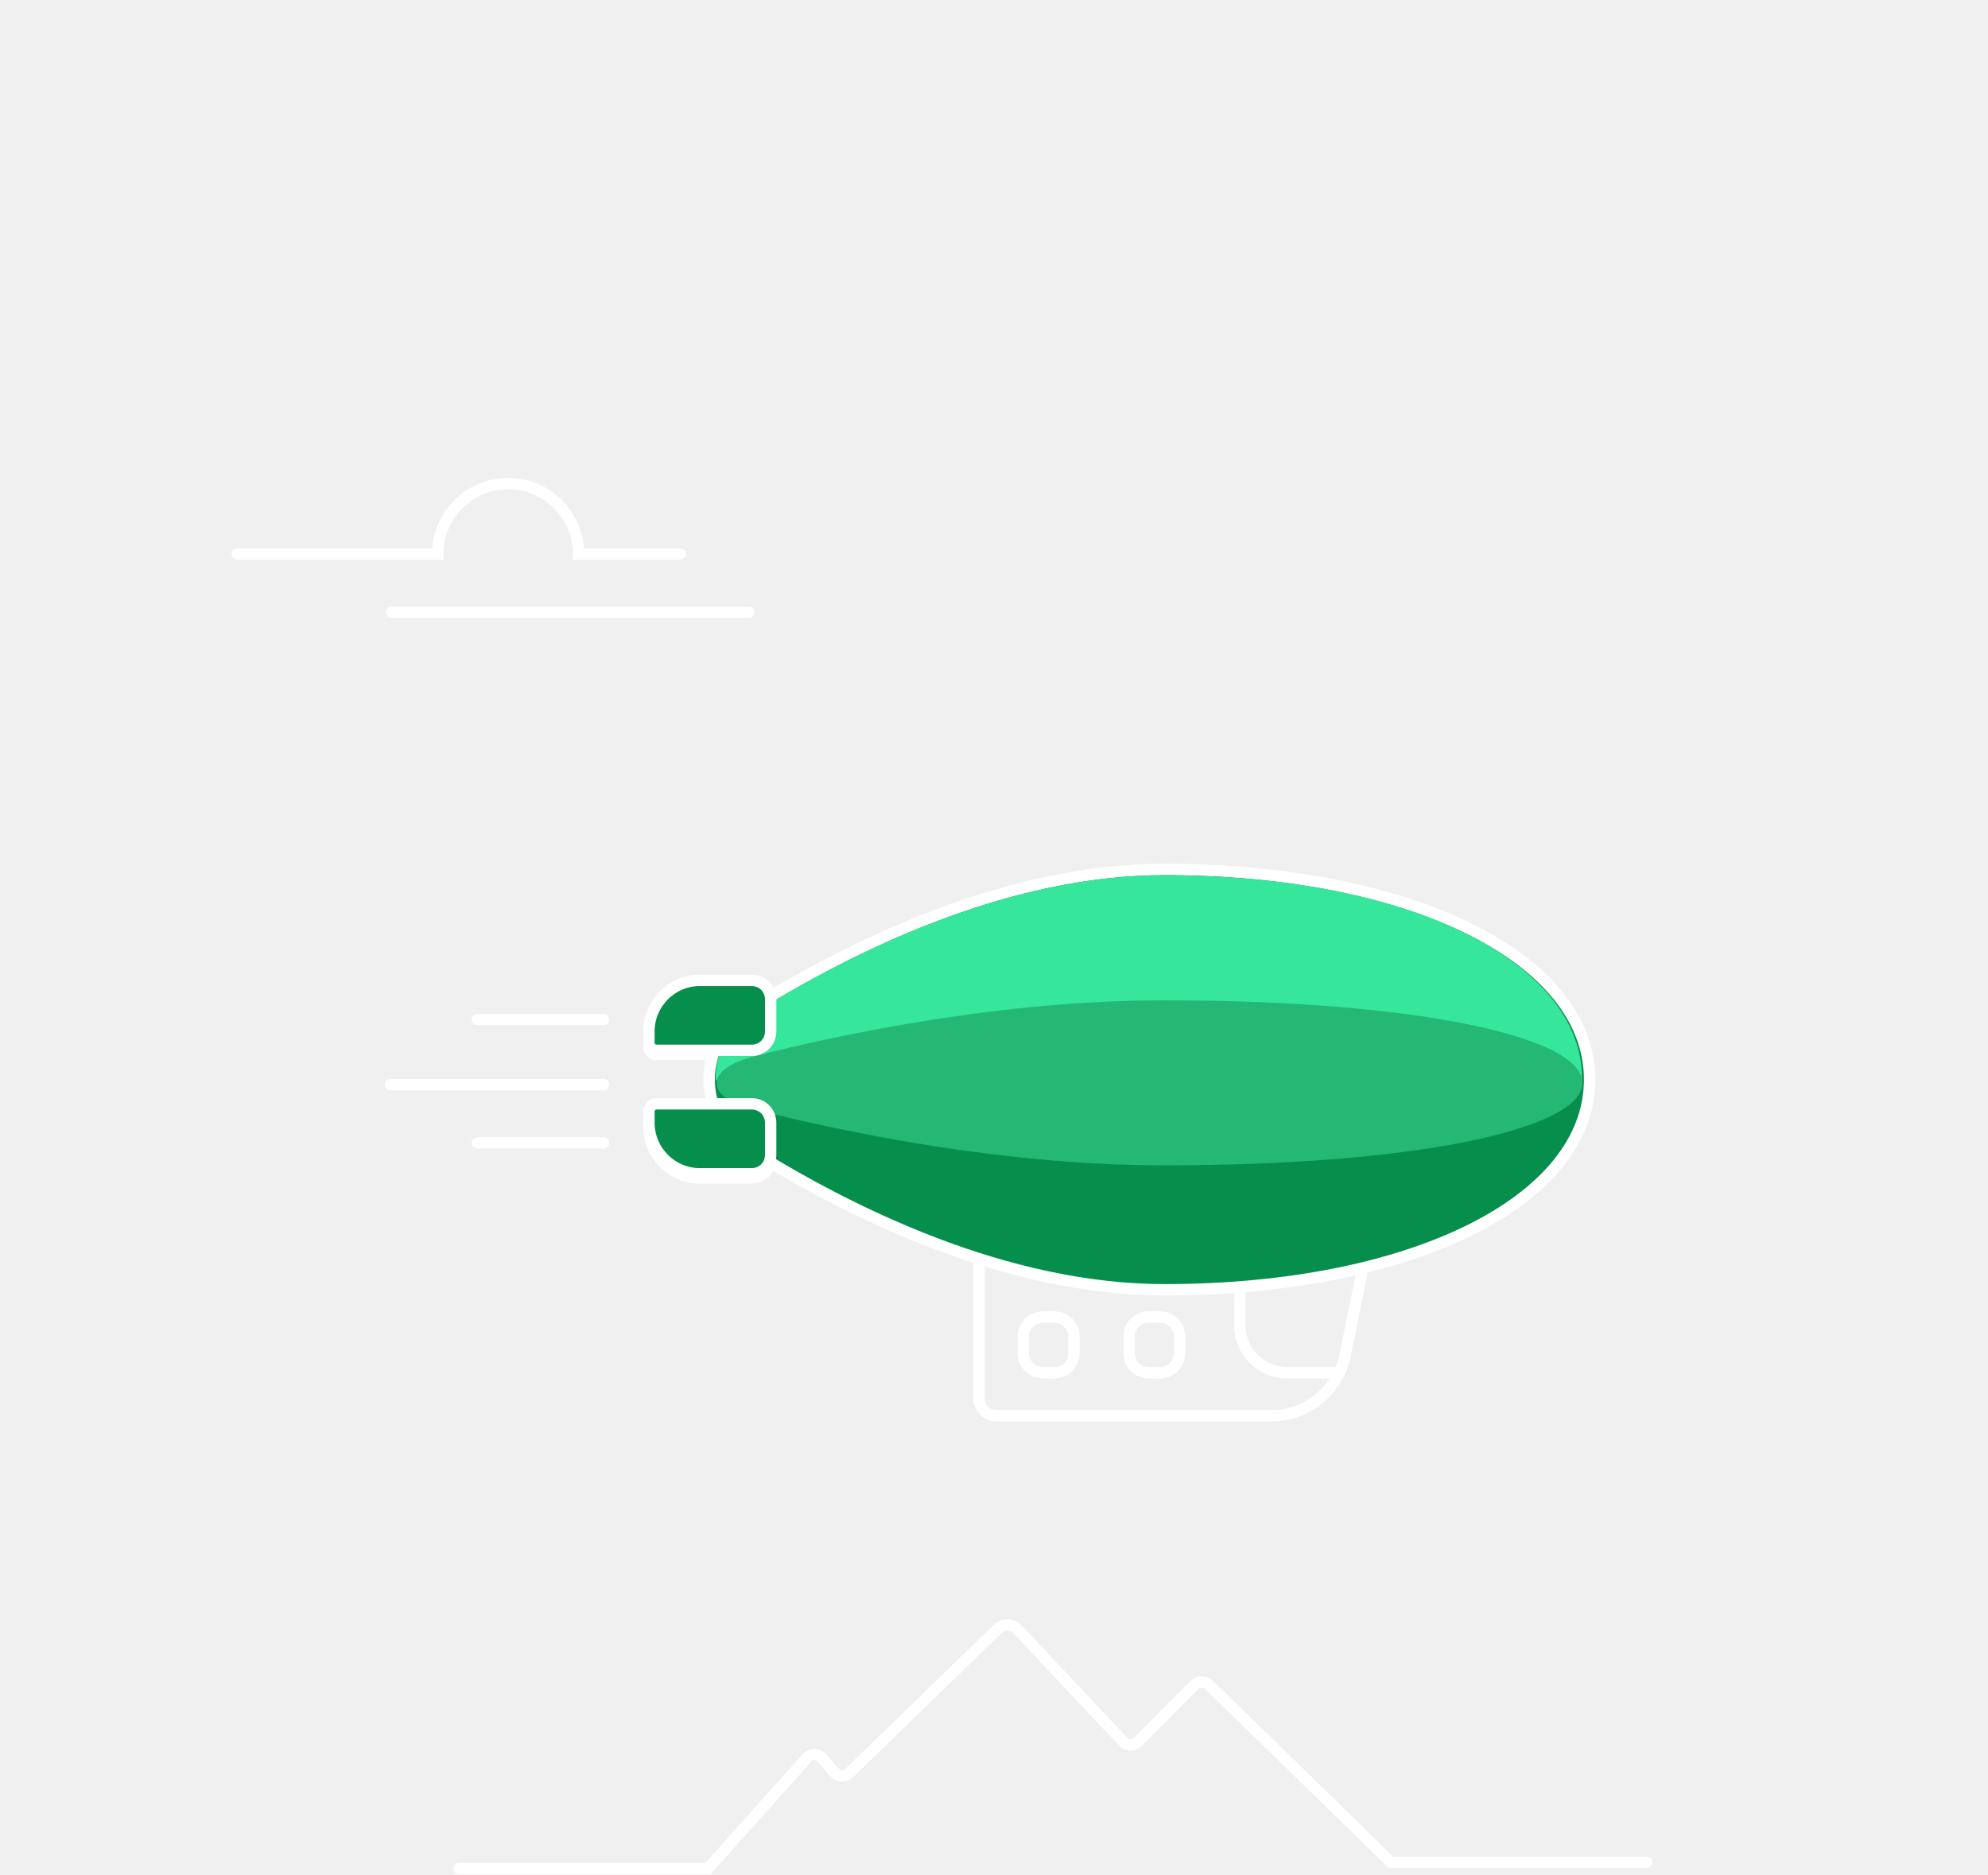
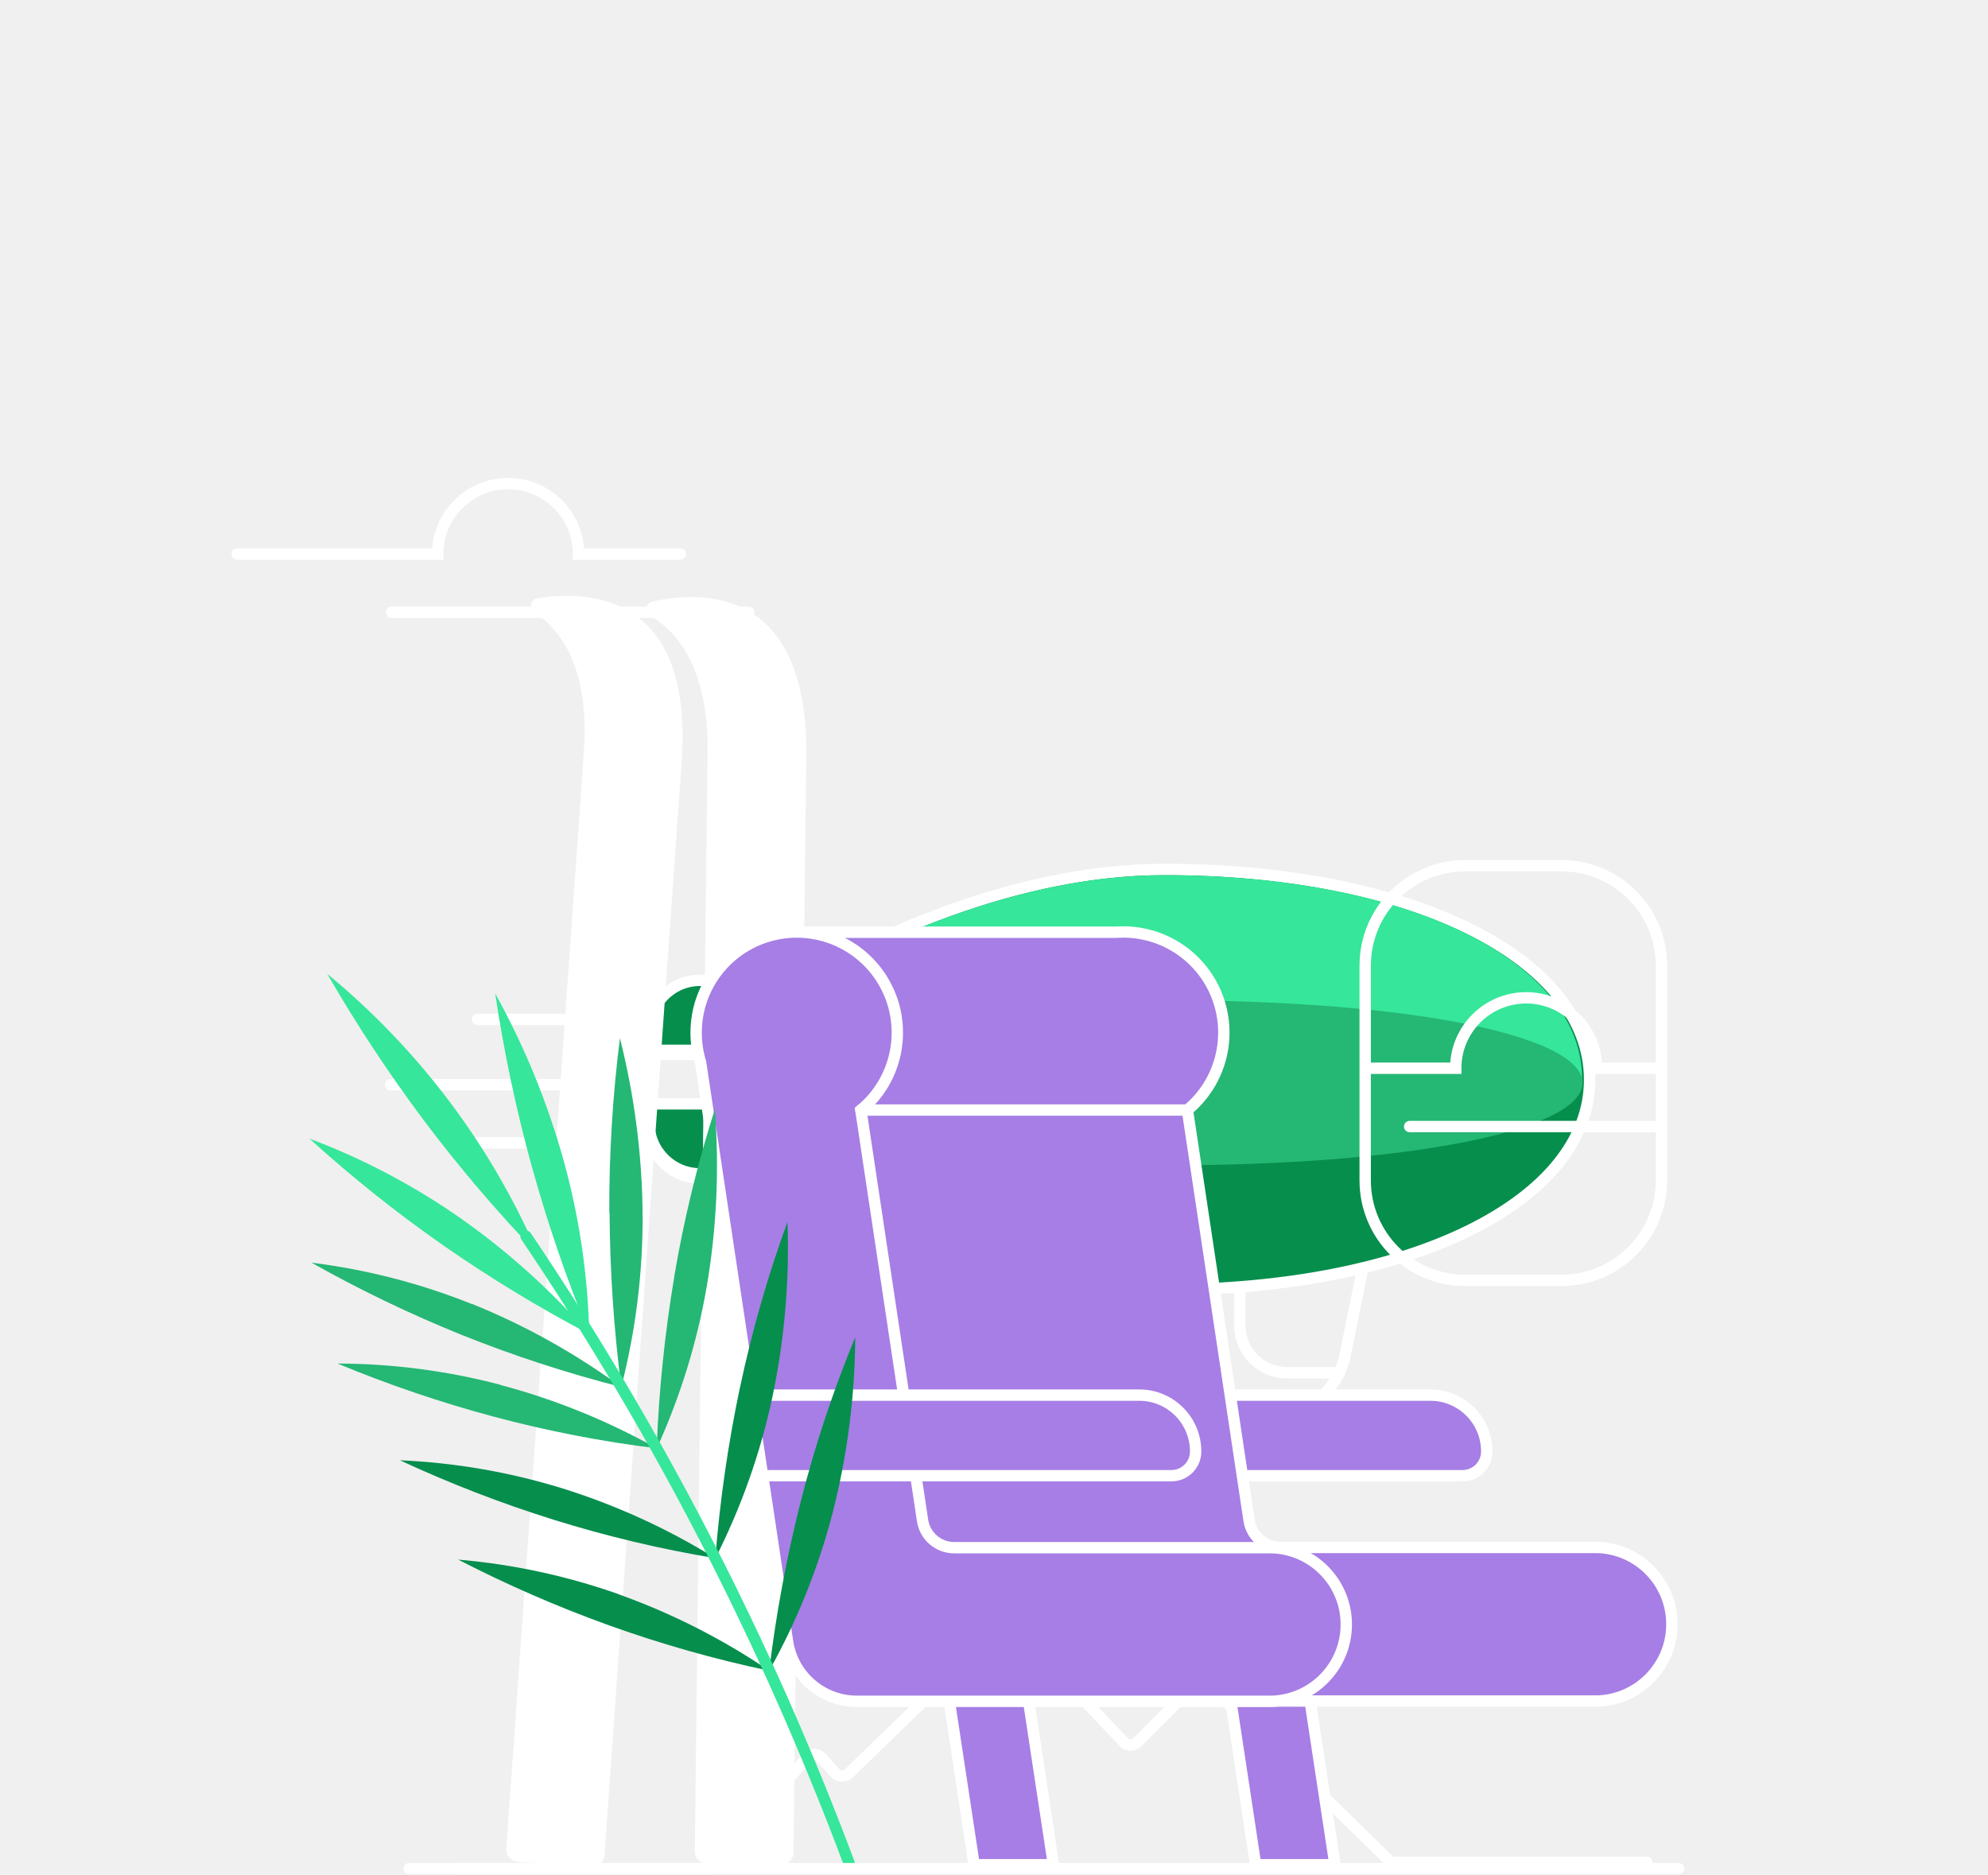
<svg xmlns="http://www.w3.org/2000/svg" xmlns:xlink="http://www.w3.org/1999/xlink" viewBox="0 0 350 330">
-   <defs>
-     <path id="keel-top" fill="#068e4d" stroke="#fff" stroke-linecap="round" stroke-linejoin="round" stroke-width="2" d="M123.23,173.34h9.16a3.29,3.29,0,0,1,3.29,3.3v5.71a3.29,3.29,0,0,1-3.29,3.3H115.57a1.32,1.32,0,0,1-1.32-1.32v-2a9,9,0,0,1,9-9">
-       <animateTransform begin="0" attributeName="transform" type="translate" values="0 0; 0, -2; 0 0; 0, 2; 0 0" dur="2s" repeatCount="indefinite" additive="sum" />
-     </path>
-     <path id="keel-bottom" fill="#068e4d" stroke="#fff" stroke-linecap="round" stroke-linejoin="round" stroke-width="2" d="M123.23,207.39h9.16a3.29,3.29,0,0,0,3.29-3.3v-5.71a3.29,3.29,0,0,0-3.29-3.3H115.57a1.32,1.32,0,0,0-1.32,1.32v2a9,9,0,0,0,9,9">
-       <animateTransform begin="0" attributeName="transform" type="translate" values="0 0; 0, -2; 0 0; 0, 2; 0 0" dur="2s" repeatCount="indefinite" additive="sum" />
-     </path>
-   </defs>
-   <g id="dirigible">
-     <g id="gondola">
-       <path d="M175.44,249.28h48.36a13.27,13.27,0,0,0,13-10.65l3.74-18.32H172.36v25.89A3.09,3.09,0,0,0,175.44,249.28Z" fill="none" stroke="#fff" stroke-linecap="round" stroke-linejoin="round" stroke-width="2" />
-       <path d="M235.79,241.69h-9.22a8.31,8.31,0,0,1-8.28-8.31V220.31" fill="none" stroke="#fff" stroke-linecap="round" stroke-miterlimit="10" stroke-width="2" />
-       <path d="M204.25,231.88h-2.05a3.45,3.45,0,0,0-3.43,3.45v2.92a3.45,3.45,0,0,0,3.43,3.45h2.05a3.45,3.45,0,0,0,3.43-3.45v-2.92A3.44,3.44,0,0,0,204.25,231.88Z" fill="none" stroke="#fff" stroke-linecap="round" stroke-linejoin="round" stroke-width="2" />
-       <path d="M185.64,231.88h-2.05a3.45,3.45,0,0,0-3.43,3.45v2.92a3.45,3.45,0,0,0,3.43,3.45h2.05a3.45,3.45,0,0,0,3.43-3.45v-2.92A3.45,3.45,0,0,0,185.64,231.88Z" fill="none" stroke="#fff" stroke-linecap="round" stroke-linejoin="round" stroke-width="2" />
-       <animateTransform attributeName="transform" type="skewX" values="0; -1.5; 0; 1.5; 0" dur="2s" begin="0" repeatCount="indefinite" additive="sum" />
-       <animateTransform attributeName="transform" type="translate" values="0,0; 5,-1.5; 0,0; -5,-1.5; 0,0" dur="2s" begin="0" repeatCount="indefinite" additive="sum" />
+   <g id="first-scene">
+     <defs>
+       <path id="keel-top" fill="#068e4d" stroke="#fff" stroke-linecap="round" stroke-linejoin="round" stroke-width="2" d="M123.23,173.34h9.16a3.29,3.29,0,0,1,3.29,3.3v5.71a3.29,3.29,0,0,1-3.29,3.3H115.57a1.32,1.32,0,0,1-1.32-1.32v-2a9,9,0,0,1,9-9">
+         <animateTransform begin="0" attributeName="transform" type="translate" values="0 0; 0, -2; 0 0; 0, 2; 0 0" dur="2s" repeatCount="indefinite" additive="sum" />
+       </path>
+       <path id="keel-bottom" fill="#068e4d" stroke="#fff" stroke-linecap="round" stroke-linejoin="round" stroke-width="2" d="M123.23,207.39h9.16a3.29,3.29,0,0,0,3.29-3.3v-5.71a3.29,3.29,0,0,0-3.29-3.3H115.57a1.32,1.32,0,0,0-1.32,1.32v2a9,9,0,0,0,9,9">
+         <animateTransform begin="0" attributeName="transform" type="translate" values="0 0; 0, -2; 0 0; 0, 2; 0 0" dur="2s" repeatCount="indefinite" additive="sum" />
+       </path>
+     </defs>
+     <g id="dirigible">
+       <g id="gondola">
+         <path d="M175.44,249.28h48.36a13.27,13.27,0,0,0,13-10.65l3.74-18.32H172.36v25.89A3.09,3.09,0,0,0,175.44,249.28Z" fill="none" stroke="#fff" stroke-linecap="round" stroke-linejoin="round" stroke-width="2" />
+         <path d="M235.79,241.69h-9.22a8.31,8.31,0,0,1-8.28-8.31V220.31" fill="none" stroke="#fff" stroke-linecap="round" stroke-miterlimit="10" stroke-width="2" />
+         <path d="M204.25,231.88h-2.05a3.45,3.45,0,0,0-3.43,3.45v2.92a3.45,3.45,0,0,0,3.43,3.45h2.05a3.45,3.45,0,0,0,3.43-3.45v-2.92A3.44,3.44,0,0,0,204.25,231.88Z" fill="none" stroke="#fff" stroke-linecap="round" stroke-linejoin="round" stroke-width="2" />
+         <path d="M185.64,231.88h-2.05a3.45,3.45,0,0,0-3.43,3.45v2.92a3.45,3.45,0,0,0,3.43,3.45h2.05a3.45,3.45,0,0,0,3.43-3.45v-2.92A3.45,3.45,0,0,0,185.64,231.88Z" fill="none" stroke="#fff" stroke-linecap="round" stroke-linejoin="round" stroke-width="2" />
+         <animateTransform attributeName="transform" type="skewX" values="0; -1.5; 0; 1.5; 0" dur="2s" begin="0" repeatCount="indefinite" additive="sum" />
+         <animateTransform attributeName="transform" type="translate" values="0,0; 5,-1.5; 0,0; -5,-1.5; 0,0" dur="2s" begin="0" repeatCount="indefinite" additive="sum" />
+       </g>
+       <g id="balloon">
+         <use xlink:href="#keel-top" />
+         <use xlink:href="#keel-bottom" />
+         <path d="M205,227.08c43.38,0,74.86-15.55,74.86-37s-31.48-37-74.86-37c-27.94,0-55.36,13.53-73.46,24.87a14.3,14.3,0,0,0,0,24.21c18.09,11.33,45.52,24.87,73.46,24.87" fill="#068e4d" />
+         <path d="M205,227.08c43.38,0,74.86-15.55,74.86-37s-31.48-37-74.86-37c-27.94,0-55.36,13.53-73.46,24.87a14.3,14.3,0,0,0,0,24.21C149.63,213.54,177.06,227.08,205,227.08Z" fill="none" stroke="#fff" stroke-width="2" />
+         <path d="M126,190.2a12.93,12.93,0,016.07-11.43c16.74-10.5,44.58-24.68,72.81-24.68,44.81,0,73.64,16,73.64,35.75v.37" fill="#36e69a" />
+         <path d="M132.18,195.12c16.74,4.27,44.58,10,72.81,10,44.14,0,72.75-6.32,73.6-14.18-0.86,19.34-29.45,34.86-73.6,34.86-28.23,0-56.07-14.19-72.81-24.68a12.88,12.88,0,0,1-6-10.18c0.26,1.61,2.26,3.18,6,4.14" fill="#068e4d" />
+         <path d="M132.18,186.12c16.74-4.27,44.58-10,72.81-10,44.53,0,73.26,6.43,73.61,14.38v.51c-.85,7.86-29.45,14.17-73.6,14.17-28.23,0-56.07-5.76-72.81-10-3.79-1-5.79-2.53-6-4.13v-.51c.13-1.69,2.15-3.36,6.1-4.37" fill="#25b774">
+           <animate dur="2s" attributeName="d" values="                           M132.18,186.12c16.74-4.27,44.58-10,72.81-10,44.53,0,73.26,6.43,73.61,14.38v.51c-.85,7.86-29.45,14.17-73.6,14.17-28.23,0-56.07-5.76-72.81-10-3.79-1-5.79-2.53-6-4.13v-.51c.13-1.69,2.15-3.36,6.1-4.37;                           M132.18,186.12c17.25-2.7,44.58-6.63,72.81-6.63,44.53,0,69,3.7,73.61,11.01v.51c-.85,7.86-29.45,18.93-73.6,18.93-28.23,0-58.08-8.71-72.81-14.76-3.63-1.49-5.79-2.53-6-4.13v-.51c.13-1.69,2.15-3.36,6.1-4.37;                           M132.18,186.12c16.74-4.27,44.58-10,72.81-10,44.53,0,73.26,6.43,73.61,14.38v.51c-.85,7.86-29.45,14.17-73.6,14.17-28.23,0-56.07-5.76-72.81-10-3.79-1-5.79-2.53-6-4.13v-.51c.13-1.69,2.15-3.36,6.1-4.37;                           M132.18,186.12c15.2-6.63,44.58-15.72,72.81-15.72,44.53,0,73.26,12.15,73.61,20.1v.51c-4.28,7.86-30.9,10.22-73.6,10.22-28.23,0-57.4-3.86-72.81-6.05-3.88-.55-5.79-2.53-6-4.13v-.51c.13-1.69,2.15-3.36,6.1-4.37;                           M132.18,186.12c16.74-4.27,44.58-10,72.81-10,44.53,0,73.26,6.43,73.61,14.38v.51c-.85,7.86-29.45,14.17-73.6,14.17-28.23,0-56.07-5.76-72.81-10-3.79-1-5.79-2.53-6-4.13v-.51c.13-1.69,2.15-3.36,6.1-4.37;                          " repeatCount="indefinite" fill="freeze" />
+         </path>
+         <use xlink:href="#keel-top" transform="scale(1, -1) translate(0,-380)" />
+         <use xlink:href="#keel-bottom" transform="scale(1, -1) translate(0,-380)" />
+       </g>
    </g>
-     <g id="balloon">
-       <use xlink:href="#keel-top" />
-       <use xlink:href="#keel-bottom" />
-       <path d="M205,227.08c43.38,0,74.86-15.55,74.86-37s-31.48-37-74.86-37c-27.94,0-55.36,13.53-73.46,24.87a14.3,14.3,0,0,0,0,24.21c18.09,11.33,45.52,24.87,73.46,24.87" fill="#068e4d" />
-       <path d="M205,227.08c43.38,0,74.86-15.55,74.86-37s-31.48-37-74.86-37c-27.94,0-55.36,13.53-73.46,24.87a14.3,14.3,0,0,0,0,24.21C149.63,213.54,177.06,227.08,205,227.08Z" fill="none" stroke="#fff" stroke-width="2" />
-       <path d="M126,190.2a12.93,12.93,0,016.07-11.43c16.74-10.5,44.58-24.68,72.81-24.68,44.81,0,73.64,16,73.64,35.75v.37" fill="#36e69a" />
-       <path d="M132.18,195.12c16.74,4.27,44.58,10,72.81,10,44.14,0,72.75-6.32,73.6-14.18-0.86,19.34-29.45,34.86-73.6,34.86-28.23,0-56.07-14.19-72.81-24.68a12.88,12.88,0,0,1-6-10.18c0.26,1.61,2.26,3.18,6,4.14" fill="#068e4d" />
-       <path d="M132.18,186.12c16.74-4.27,44.58-10,72.81-10,44.53,0,73.26,6.43,73.61,14.38v.51c-.85,7.86-29.45,14.17-73.6,14.17-28.23,0-56.07-5.76-72.81-10-3.79-1-5.79-2.53-6-4.13v-.51c.13-1.69,2.15-3.36,6.1-4.37" fill="#25b774">
-         <animate dur="2s" attributeName="d" values="                       M132.18,186.12c16.74-4.27,44.58-10,72.81-10,44.53,0,73.26,6.43,73.61,14.38v.51c-.85,7.86-29.45,14.17-73.6,14.17-28.23,0-56.07-5.76-72.81-10-3.79-1-5.79-2.53-6-4.13v-.51c.13-1.69,2.15-3.36,6.1-4.37;                       M132.18,186.12c17.25-2.7,44.58-6.63,72.81-6.63,44.53,0,69,3.7,73.61,11.01v.51c-.85,7.86-29.45,18.93-73.6,18.93-28.23,0-58.08-8.71-72.81-14.76-3.63-1.49-5.79-2.53-6-4.13v-.51c.13-1.69,2.15-3.36,6.1-4.37;                       M132.18,186.12c16.74-4.27,44.58-10,72.81-10,44.53,0,73.26,6.43,73.61,14.38v.51c-.85,7.86-29.45,14.17-73.6,14.17-28.23,0-56.07-5.76-72.81-10-3.79-1-5.79-2.53-6-4.13v-.51c.13-1.69,2.15-3.36,6.1-4.37;                       M132.18,186.12c15.2-6.63,44.58-15.72,72.81-15.72,44.53,0,73.26,12.15,73.61,20.1v.51c-4.28,7.86-30.9,10.22-73.6,10.22-28.23,0-57.4-3.86-72.81-6.05-3.88-.55-5.79-2.53-6-4.13v-.51c.13-1.69,2.15-3.36,6.1-4.37;                       M132.18,186.12c16.74-4.27,44.58-10,72.81-10,44.53,0,73.26,6.43,73.61,14.38v.51c-.85,7.86-29.45,14.17-73.6,14.17-28.23,0-56.07-5.76-72.81-10-3.79-1-5.79-2.53-6-4.13v-.51c.13-1.69,2.15-3.36,6.1-4.37;                      " repeatCount="indefinite" fill="freeze" />
+     <g id="clouds-left">
+       <line x1="68.95" y1="107.8" x2="131.86" y2="107.8" fill="none" stroke="#fff" stroke-linecap="round" stroke-miterlimit="10" stroke-width="2">
+         <animate begin="0s" attributeName="stroke-opacity" dur="2s" values="0; 1; 1; 0" keyTimes="0; 0.1; 0.8; 1" fill="freeze" />
+         <animateTransform begin="0s" attributeName="transform" type="translate" from="170" to="0" dur="2s" fill="freeze" />
+       </line>
+       <path d="M41.77,97.54H77.06a12.4,12.4,0,1,1,24.8,0h17.93" fill="none" stroke="#fff" stroke-linecap="round" stroke-miterlimit="10" stroke-width="2">
+         <animate begin="0s" attributeName="stroke-opacity" dur="2s" values="0; 1; 1; 0" keyTimes="0; 0.1; 0.8; 1" fill="freeze" />
+         <animateTransform begin="0s" attributeName="transform" type="translate" from="170" to="-5" dur="2s" fill="freeze" />
      </path>
-       <use xlink:href="#keel-top" transform="scale(1, -1) translate(0,-380)" />
-       <use xlink:href="#keel-bottom" transform="scale(1, -1) translate(0,-380)" />
+     </g>
+     <g id="clouds-right">
+       <line x1="258.96" y1="93.19" x2="298.74" y2="93.19" fill="none" stroke="#fff" stroke-linecap="round" stroke-miterlimit="10" stroke-width="2" stroke-opacity="0">
+         <animate begin="1.6s" attributeName="stroke-opacity" dur="2s" values="0; 1; 1; 0" keyTimes="0; 0.1; 0.85; 1" fill="freeze" />
+         <animateTransform begin="1.6s" attributeName="transform" type="translate" from="0" to="-160" dur="3s" fill="freeze" />
+       </line>
+       <g>
+         <path d="M278.75,82.91H251.39a12.4,12.4,0,1,0-24.8,0H208.65" fill="none" stroke="#fff" stroke-linecap="round" stroke-miterlimit="10" stroke-width="2" stroke-opacity="0">
+           <animate begin="1.6s" attributeName="stroke-opacity" dur="2s" values="0; 1; 1; 0" keyTimes="0; 0.1; 0.85; 1" fill="freeze" />
+           <animateTransform begin="1.6s" attributeName="transform" type="translate" from="0" to="-170" dur="2s" fill="freeze" />
+         </path>
+         <line x1="287.01" y1="82.91" x2="309.21" y2="82.91" fill="none" stroke="#fff" stroke-linecap="round" stroke-miterlimit="10" stroke-width="2" stroke-opacity="0">
+           <animate begin="1.6s" attributeName="stroke-opacity" dur="2s" values="0; 1; 1; 0" keyTimes="0; 0.1; 0.85; 1" fill="freeze" />
+           <animateTransform begin="1.6s" attributeName="transform" type="translate" from="0" to="-170" dur="2s" fill="freeze" />
+         </line>
+       </g>
+     </g>
+     <g id="dirigible-trace">
+       <line x1="106.25" y1="179.49" x2="84.05" y2="179.49" fill="none" stroke="#fff" stroke-linecap="round" stroke-miterlimit="10" stroke-width="2">
+         <animate begin="-0.1s" attributeName="x2" values="84; 81; 84" dur="0.3s" repeatCount="indefinite" />
+       </line>
+       <line x1="106.25" y1="201.23" x2="84.05" y2="201.23" fill="none" stroke="#fff" stroke-linecap="round" stroke-miterlimit="10" stroke-width="2">
+         <animate begin="0.1s" attributeName="x2" values="81; 84; 81" dur="0.3s" repeatCount="indefinite" />
+       </line>
+       <line x1="106.25" y1="190.98" x2="68.77" y2="190.98" fill="none" stroke="#fff" stroke-linecap="round" stroke-miterlimit="10" stroke-width="2">
+         <animate begin="0s" attributeName="x2" values="64; 68; 64" dur="0.3s" repeatCount="indefinite" />
+       </line>
+     </g>
+     <g id="mountains">
+       <path d="M289.94,327.88H244.88L212.8,296.58a1.89,1.89,0,0,0-2.44,0l-10.2,10.23a1.72,1.72,0,0,1-2.25,0l-19-20.17a2.4,2.4,0,0,0-3.1,0l-26.42,25.64a1.71,1.71,0,0,1-2.25,0l-2.63-2.92a1.71,1.71,0,0,0-2.31,0L124.63,329H80.78" fill="none" stroke="#fff" stroke-linecap="round" stroke-miterlimit="10" stroke-width="2">
+         <animate id="mountains" begin="3s" dur="0.5s" attributeName="d" to="M289.17 328h-45.06 l-32.08 0 a1.89 1.89 0 00 0 0 l-10.2 0 a1.72 1.72 0 01 0 0 l-19 0 a2.4 2.4 0 00 0 0 l-26.42 0 a1.71 1.71 0 01 0 0 l-2.63 0 a1.71 1.71 0 00 0 0 l-17.57 0 H81" fill="freeze" />
+       </path>
    </g>
  </g>
-   <g id="clouds-left">
-     <line x1="68.95" y1="107.8" x2="131.86" y2="107.8" fill="none" stroke="#fff" stroke-linecap="round" stroke-miterlimit="10" stroke-width="2">
-       <animate begin="0s" attributeName="stroke-opacity" dur="2s" values="0; 1; 1; 0" keyTimes="0; 0.1; 0.8; 1" fill="freeze" />
-       <animateTransform begin="0s" attributeName="transform" type="translate" from="170" to="0" dur="2s" fill="freeze" />
-     </line>
-     <path d="M41.77,97.54H77.06a12.4,12.4,0,1,1,24.8,0h17.93" fill="none" stroke="#fff" stroke-linecap="round" stroke-miterlimit="10" stroke-width="2">
-       <animate begin="0s" attributeName="stroke-opacity" dur="2s" values="0; 1; 1; 0" keyTimes="0; 0.1; 0.8; 1" fill="freeze" />
-       <animateTransform begin="0s" attributeName="transform" type="translate" from="170" to="-5" dur="2s" fill="freeze" />
-     </path>
-   </g>
-   <g id="clouds-right">
-     <line x1="258.96" y1="93.19" x2="298.74" y2="93.19" fill="none" stroke="#fff" stroke-linecap="round" stroke-miterlimit="10" stroke-width="2" stroke-opacity="0">
-       <animate begin="1.6s" attributeName="stroke-opacity" dur="2s" values="0; 1; 1; 0" keyTimes="0; 0.1; 0.85; 1" fill="freeze" />
-       <animateTransform begin="1.6s" attributeName="transform" type="translate" from="0" to="-160" dur="3s" fill="freeze" />
-     </line>
+   <g id="second-scene">
+     <defs>
+       <clipPath id="window">
+         <path d="M275,225.43H257.87a17.6,17.6,0,0,1-17.52-17.58V170a17.6,17.6,0,0,1,17.52-17.58H275A17.6,17.6,0,0,1,292.51,170v37.83A17.61,17.61,0,0,1,275,225.43Z" />
+       </clipPath>
+     </defs>
    <g>
-       <path d="M278.75,82.91H251.39a12.4,12.4,0,1,0-24.8,0H208.65" fill="none" stroke="#fff" stroke-linecap="round" stroke-miterlimit="10" stroke-width="2" stroke-opacity="0">
-         <animate begin="1.6s" attributeName="stroke-opacity" dur="2s" values="0; 1; 1; 0" keyTimes="0; 0.1; 0.85; 1" fill="freeze" />
-         <animateTransform begin="1.6s" attributeName="transform" type="translate" from="0" to="-170" dur="2s" fill="freeze" />
-       </path>
-       <line x1="287.01" y1="82.91" x2="309.21" y2="82.91" fill="none" stroke="#fff" stroke-linecap="round" stroke-miterlimit="10" stroke-width="2" stroke-opacity="0">
-         <animate begin="1.6s" attributeName="stroke-opacity" dur="2s" values="0; 1; 1; 0" keyTimes="0; 0.1; 0.85; 1" fill="freeze" />
-         <animateTransform begin="1.6s" attributeName="transform" type="translate" from="0" to="-170" dur="2s" fill="freeze" />
-       </line>
+       <path d="M91.14,327.79a2.2,2.2,0,0,1-2-2.36l13.66-193.17c1.1-15.49-4.8-21.92-8.75-24.47a1.35,1.35,0,0,1,.53-2.45C103,104,122.18,104,120,134.19L106.43,326.67a2.2,2.2,0,0,1-2.35,2Z" fill="#fff" />
+       <path d="M124.5,328.17a2.2,2.2,0,0,1-2.17-2.23l2.24-193.63c0.19-15.53-6.07-21.61-10.16-23.91a1.35,1.35,0,0,1,.39-2.47c8.36-1.9,27.49-3,27.15,27.28l-2.25,192.93a2.2,2.2,0,0,1-2.22,2.18Z" fill="#fff" />
+     </g>
+     <g>
+       <path d="M275,225.43H257.87a17.6,17.6,0,0,1-17.52-17.58V170a17.6,17.6,0,0,1,17.52-17.58H275A17.6,17.6,0,0,1,292.51,170v37.83A17.61,17.61,0,0,1,275,225.43Z" fill="none" stroke="#fff" stroke-width="2" />
+     </g>
+     <g clip-path="url(#window)">
+       <g transform="translate(220 160)">
+         <line x1="28.18" y1="38.34" x2="91.09" y2="38.34" fill="none" stroke="#fff" stroke-linecap="round" stroke-miterlimit="10" stroke-width="2" />
+         <path d="M41.77,97.54H77.06a12.4,12.4,0,1,1,24.8,0h17.93" transform="translate(-40.77 -69.46)" fill="none" stroke="#fff" stroke-linecap="round" stroke-miterlimit="10" stroke-width="2" />
+         <line x1="218.19" y1="23.72" x2="257.97" y2="23.72" fill="none" stroke="#fff" stroke-linecap="round" stroke-miterlimit="10" stroke-width="2" />
+         <path d="M278.75,82.91H251.39a12.4,12.4,0,1,0-24.8,0H208.65" transform="translate(-40.77 -69.46)" fill="none" stroke="#fff" stroke-linecap="round" stroke-miterlimit="10" stroke-width="2" />
+         <line x1="246.24" y1="13.45" x2="268.43" y2="13.45" fill="none" stroke="#fff" stroke-linecap="round" stroke-miterlimit="10" stroke-width="2" />
+       </g>
+     </g>
+     <g>
+       <path d="M257.5,259.82H196.76V245.63h55.09a9.92,9.92,0,0,1,9.9,9.93,4.26,4.26,0,0,1-4.25,4.25" fill="#a67ee5" />
+       <path d="M257.5,259.82H196.76V245.63h55.09a9.92,9.92,0,0,1,9.9,9.93A4.26,4.26,0,0,1,257.5,259.82Z" fill="none" stroke="#fff" stroke-miterlimit="10" stroke-width="2" />
+       <polygon points="185.47 328.31 171.5 328.31 165.19 286.72 179.16 286.72 185.47 328.31" fill="#a67ee5" />
+       <polygon points="185.47 328.31 171.5 328.31 165.19 286.72 179.16 286.72 185.47 328.31" fill="none" stroke="#fff" stroke-miterlimit="10" stroke-width="2" />
+       <polygon points="235.03 328.31 221.06 328.31 214.76 286.72 228.72 286.72 235.03 328.31" fill="#a67ee5" />
+       <polygon points="235.03 328.31 221.06 328.31 214.76 286.72 228.72 286.72 235.03 328.31" fill="none" stroke="#fff" stroke-miterlimit="10" stroke-width="2" />
+       <path d="M281.33,272.45H225.44a5.59,5.59,0,0,1-5.53-4.77l-10.86-72.24a17.71,17.71,0,0,0-12.49-31.31H141.48L141.16,267l15.77,23.35,47.19,8.39a12.3,12.3,0,0,0,4.22.75h73a13.53,13.53,0,0,0,0-27.06" fill="#a67ee5" />
+       <path d="M281.33,272.45H225.44a5.59,5.59,0,0,1-5.53-4.77l-10.86-72.24a17.71,17.71,0,0,0-12.49-31.31H141.48L141.16,267l15.77,23.35,47.19,8.39a12.3,12.3,0,0,0,4.22.75h73A13.53,13.53,0,0,0,281.33,272.45Z" fill="none" stroke="#fff" stroke-miterlimit="10" stroke-width="2" />
+       <path d="M162.42,267.69l-10.86-72.24a17.71,17.71,0,1,0-29-13.61,18,18,0,0,0,.79,5.25L138.65,289a12.36,12.36,0,0,0,12.21,10.54h73a13.53,13.53,0,0,0,0-27.05H167.95a5.62,5.62,0,0,1-5.53-4.78" fill="#a67ee5" />
+       <path d="M162.42,267.69l-10.86-72.24a17.71,17.71,0,1,0-29-13.61,18,18,0,0,0,.79,5.25L138.65,289a12.36,12.36,0,0,0,12.21,10.54h73a13.53,13.53,0,0,0,0-27.05H167.95A5.62,5.62,0,0,1,162.42,267.69Z" fill="none" stroke="#fff" stroke-miterlimit="10" stroke-width="2" />
+       <path d="M206.26,259.82h-72l-2.13-14.19H200.6a9.92,9.92,0,0,1,9.9,9.93,4.26,4.26,0,0,1-4.25,4.25" fill="#a67ee5" />
+       <path d="M206.26,259.82h-72l-2.13-14.19H200.6a9.92,9.92,0,0,1,9.9,9.93A4.26,4.26,0,0,1,206.26,259.82Z" fill="none" stroke="#fff" stroke-miterlimit="10" stroke-width="2" />
+       <line x1="151.57" y1="195.44" x2="209.05" y2="195.44" fill="none" stroke="#fff" stroke-linecap="round" stroke-miterlimit="10" stroke-width="2" />
+     </g>
+     <g>
+       <path d="M79.18,194A131,131,0,0,1,94.77,220.9a255,255,0,0,1-20.08-23.55,259,259,0,0,1-17.07-25.88A131.72,131.72,0,0,1,79.18,194" fill="#36e69a" />
+       <path d="M80.94,214.39a127.19,127.19,0,0,1,22.8,20.49A242.09,242.09,0,0,1,77.9,219.17a235.86,235.86,0,0,1-23.42-18.7,119.82,119.82,0,0,1,26.46,13.92" fill="#36e69a" />
+       <path d="M93.66,205.48a258.38,258.38,0,0,0,10.08,29.39,125.63,125.63,0,0,0-4.5-30.52,135.9,135.9,0,0,0-12.06-29.44,260.33,260.33,0,0,0,6.47,30.57" fill="#36e69a" />
+       <path d="M107.32,213.52a250.14,250.14,0,0,0,2.06,30.67,119.93,119.93,0,0,0,3.76-30.05,131.24,131.24,0,0,0-4-31.36,238.1,238.1,0,0,0-1.87,30.74" fill="#25b774" />
+       <path d="M83.08,229.56a121.93,121.93,0,0,1,26.29,14.64A225.91,225.91,0,0,1,81.21,235a228.11,228.11,0,0,1-26.37-12.69,113.61,113.61,0,0,1,28.25,7.29" fill="#25b774" />
+       <path d="M88.06,243.83A118.11,118.11,0,0,1,115.62,255a211,211,0,0,1-28.78-5.6,220.87,220.87,0,0,1-27.42-9.33,114,114,0,0,1,28.65,3.73" fill="#25b774" />
+       <path d="M118.71,224.79a238,238,0,0,0-3.1,30.25,117.11,117.11,0,0,0,8.82-28.54,127.44,127.44,0,0,0,1.42-31.19,213.92,213.92,0,0,0-7.15,29.48" fill="#25b774" />
+       <path d="M98.86,262a118.24,118.24,0,0,1,27.07,12.34,212.3,212.3,0,0,1-28.53-6.79,220.78,220.78,0,0,1-27-10.45A114.06,114.06,0,0,1,98.86,262" fill="#068e4d" />
+       <path d="M130.27,244.29a236.56,236.56,0,0,0-4.34,30.1,116.94,116.94,0,0,0,10-28.16,127.42,127.42,0,0,0,2.71-31.1,214.43,214.43,0,0,0-8.36,29.16" fill="#068e4d" />
+       <path d="M108.9,280.69a118.21,118.21,0,0,1,26.54,13.47,213.62,213.62,0,0,1-28.23-8,221.65,221.65,0,0,1-26.55-11.57,113.82,113.82,0,0,1,28.24,6.08" fill="#068e4d" />
+       <path d="M141,264.26a236.09,236.09,0,0,0-5.58,29.9,117.46,117.46,0,0,0,11.15-27.73,127.2,127.2,0,0,0,4-31A214.24,214.24,0,0,0,141,264.26" fill="#068e4d" />
+       <path d="M92.62,217.67A529.26,529.26,0,0,1,149.48,328" fill="none" stroke="#36e69a" stroke-linecap="round" stroke-linejoin="round" stroke-width="2" />
+     </g>
+     <g>
+       <line x1="72.03" y1="329" x2="295.52" y2="329" fill="none" stroke="#fff" stroke-linecap="round" stroke-miterlimit="10" stroke-width="2" />
    </g>
  </g>
-   <g id="dirigible-trace">
-     <line x1="106.25" y1="179.49" x2="84.05" y2="179.49" fill="none" stroke="#fff" stroke-linecap="round" stroke-miterlimit="10" stroke-width="2">
-       <animate begin="-0.1s" attributeName="x2" values="84; 81; 84" dur="0.3s" repeatCount="indefinite" />
-     </line>
-     <line x1="106.25" y1="201.23" x2="84.05" y2="201.23" fill="none" stroke="#fff" stroke-linecap="round" stroke-miterlimit="10" stroke-width="2">
-       <animate begin="0.1s" attributeName="x2" values="81; 84; 81" dur="0.3s" repeatCount="indefinite" />
-     </line>
-     <line x1="106.25" y1="190.98" x2="68.77" y2="190.98" fill="none" stroke="#fff" stroke-linecap="round" stroke-miterlimit="10" stroke-width="2">
-       <animate begin="0s" attributeName="x2" values="64; 68; 64" dur="0.3s" repeatCount="indefinite" />
-     </line>
-   </g>
-   <g id="mountains">
-     <path d="M289.94,327.88H244.88L212.8,296.58a1.89,1.89,0,0,0-2.44,0l-10.2,10.23a1.72,1.72,0,0,1-2.25,0l-19-20.17a2.4,2.4,0,0,0-3.1,0l-26.42,25.64a1.71,1.71,0,0,1-2.25,0l-2.63-2.92a1.71,1.71,0,0,0-2.31,0L124.63,329H80.78" fill="none" stroke="#fff" stroke-linecap="round" stroke-miterlimit="10" stroke-width="2">
-       <animate id="mountains" begin="3s" dur="0.5s" attributeName="d" to="M289.17 328h-45.06 l-32.08 0 a1.89 1.89 0 00 0 0 l-10.2 0 a1.72 1.72 0 01 0 0 l-19 0 a2.4 2.4 0 00 0 0 l-26.42 0 a1.71 1.71 0 01 0 0 l-2.63 0 a1.71 1.71 0 00 0 0 l-17.57 0 H81" fill="freeze" />
-     </path>
-   </g>
</svg>
